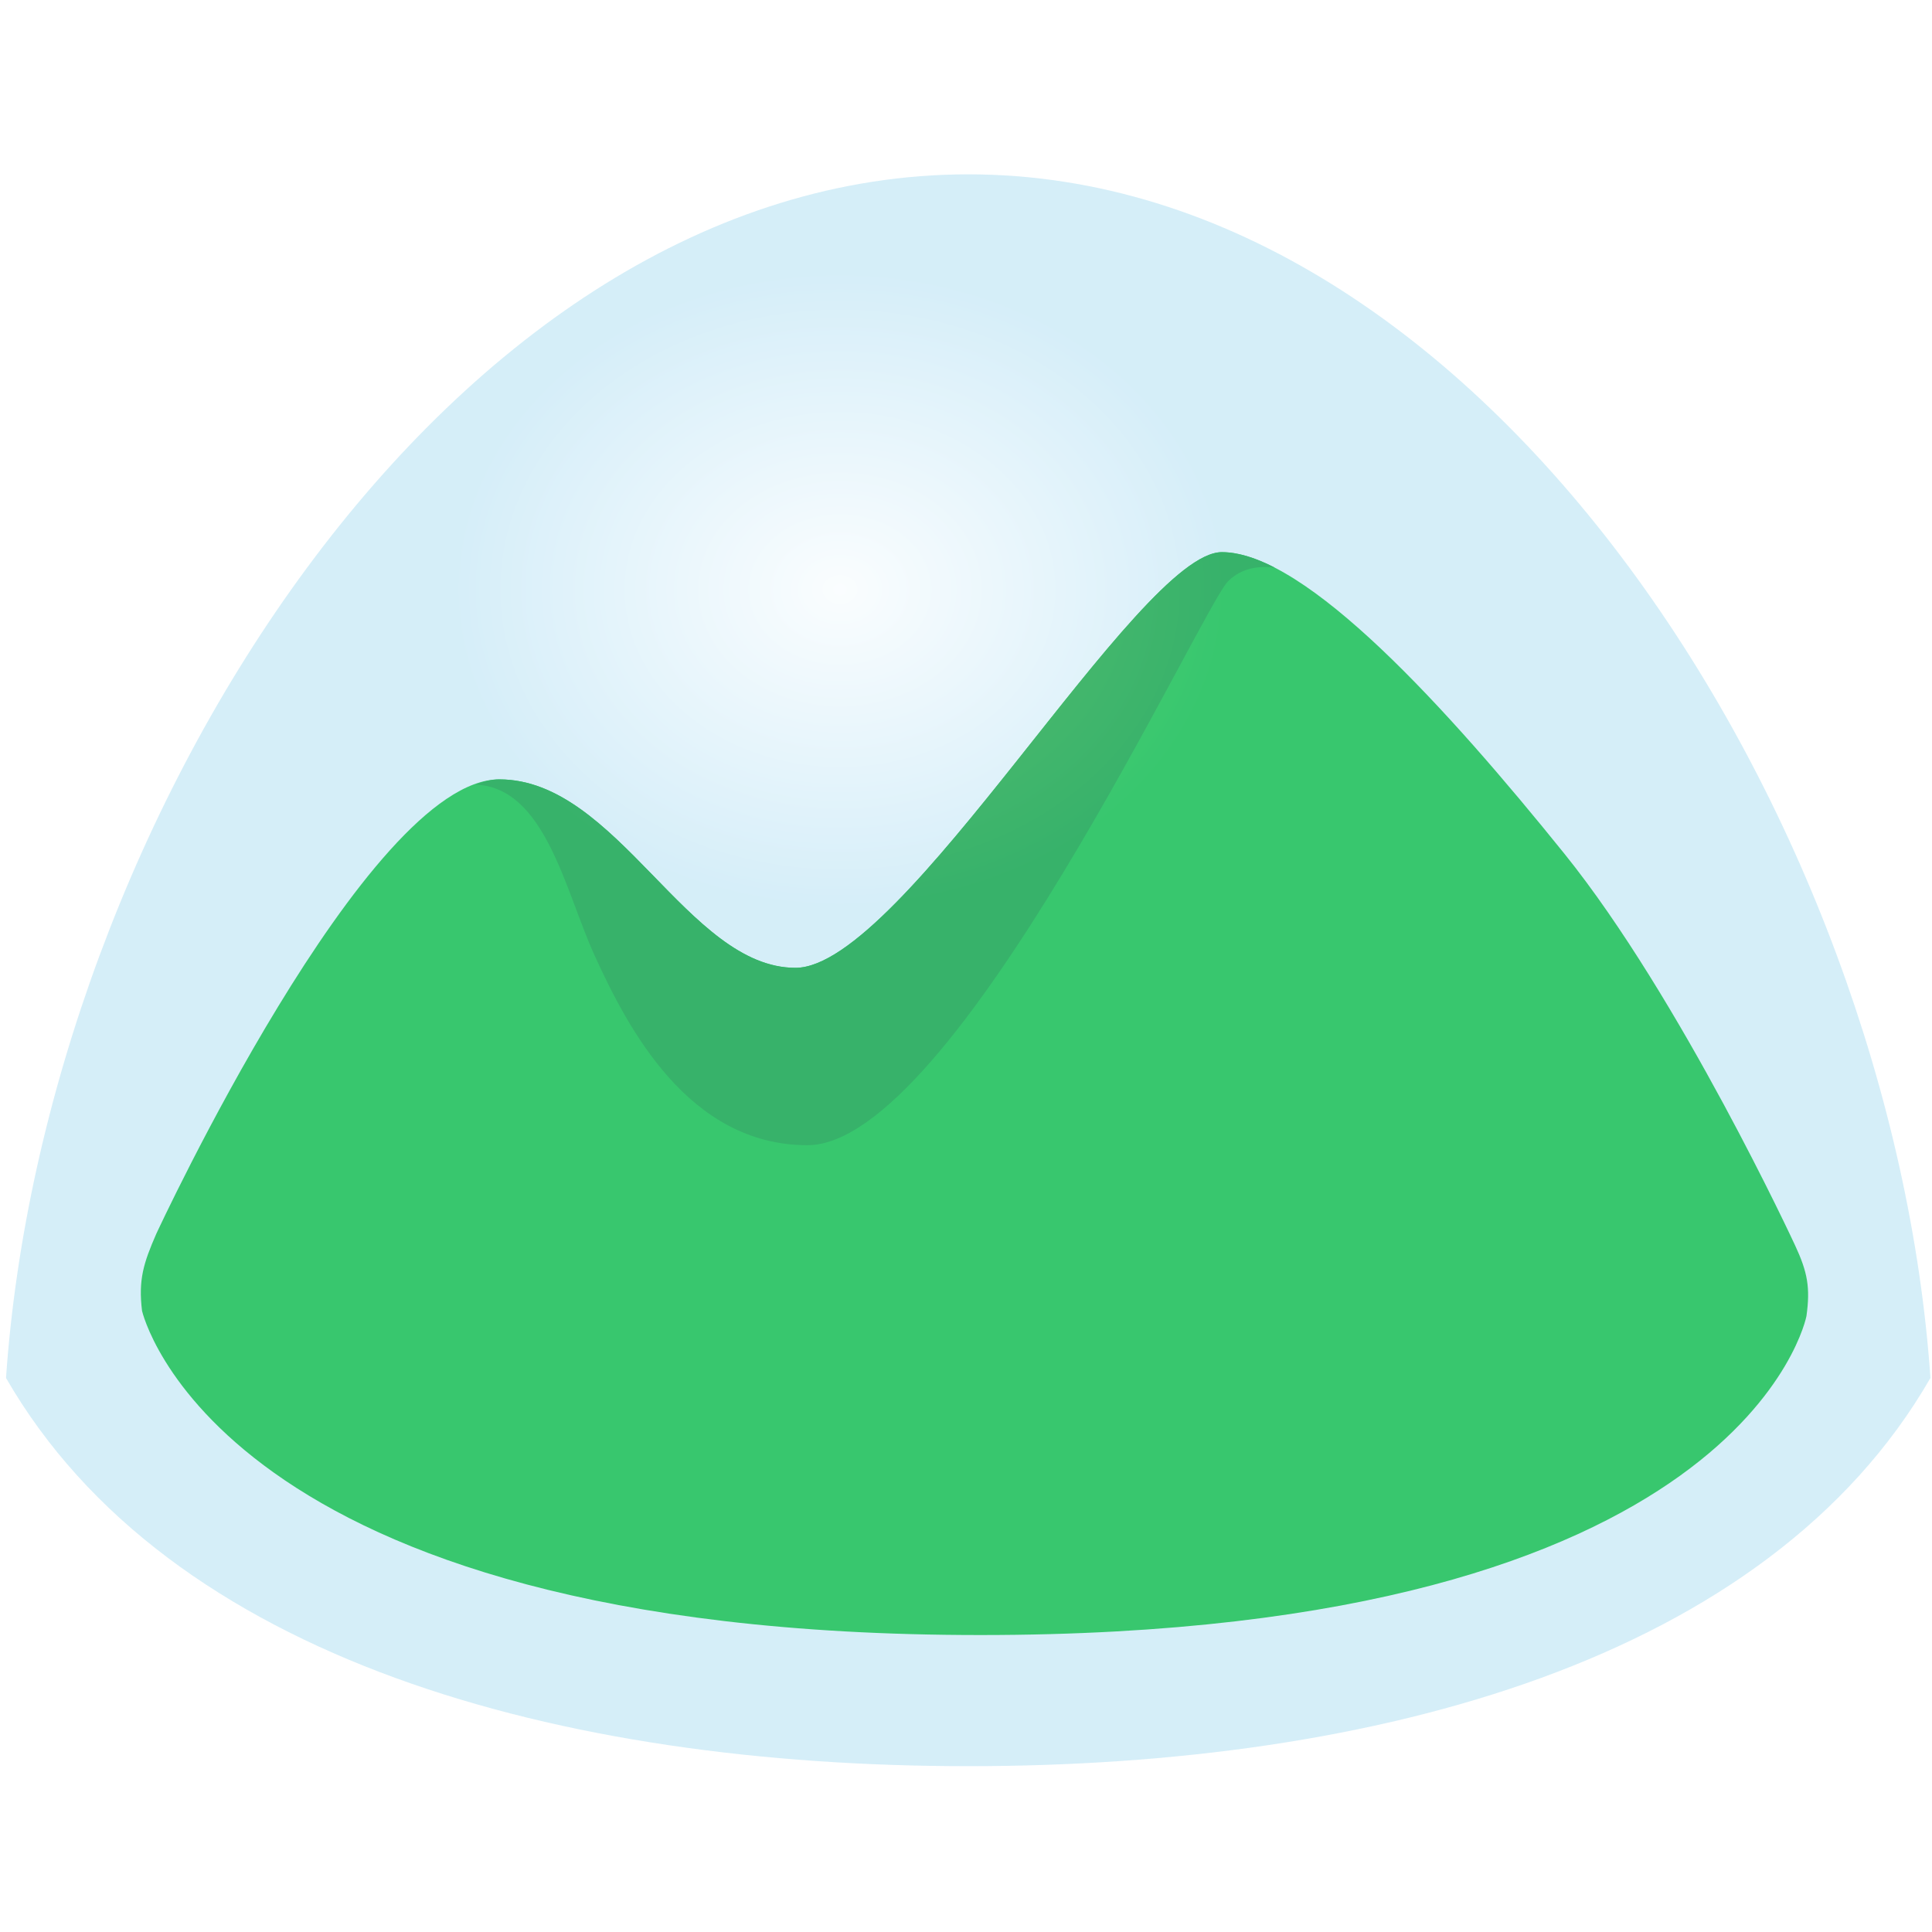
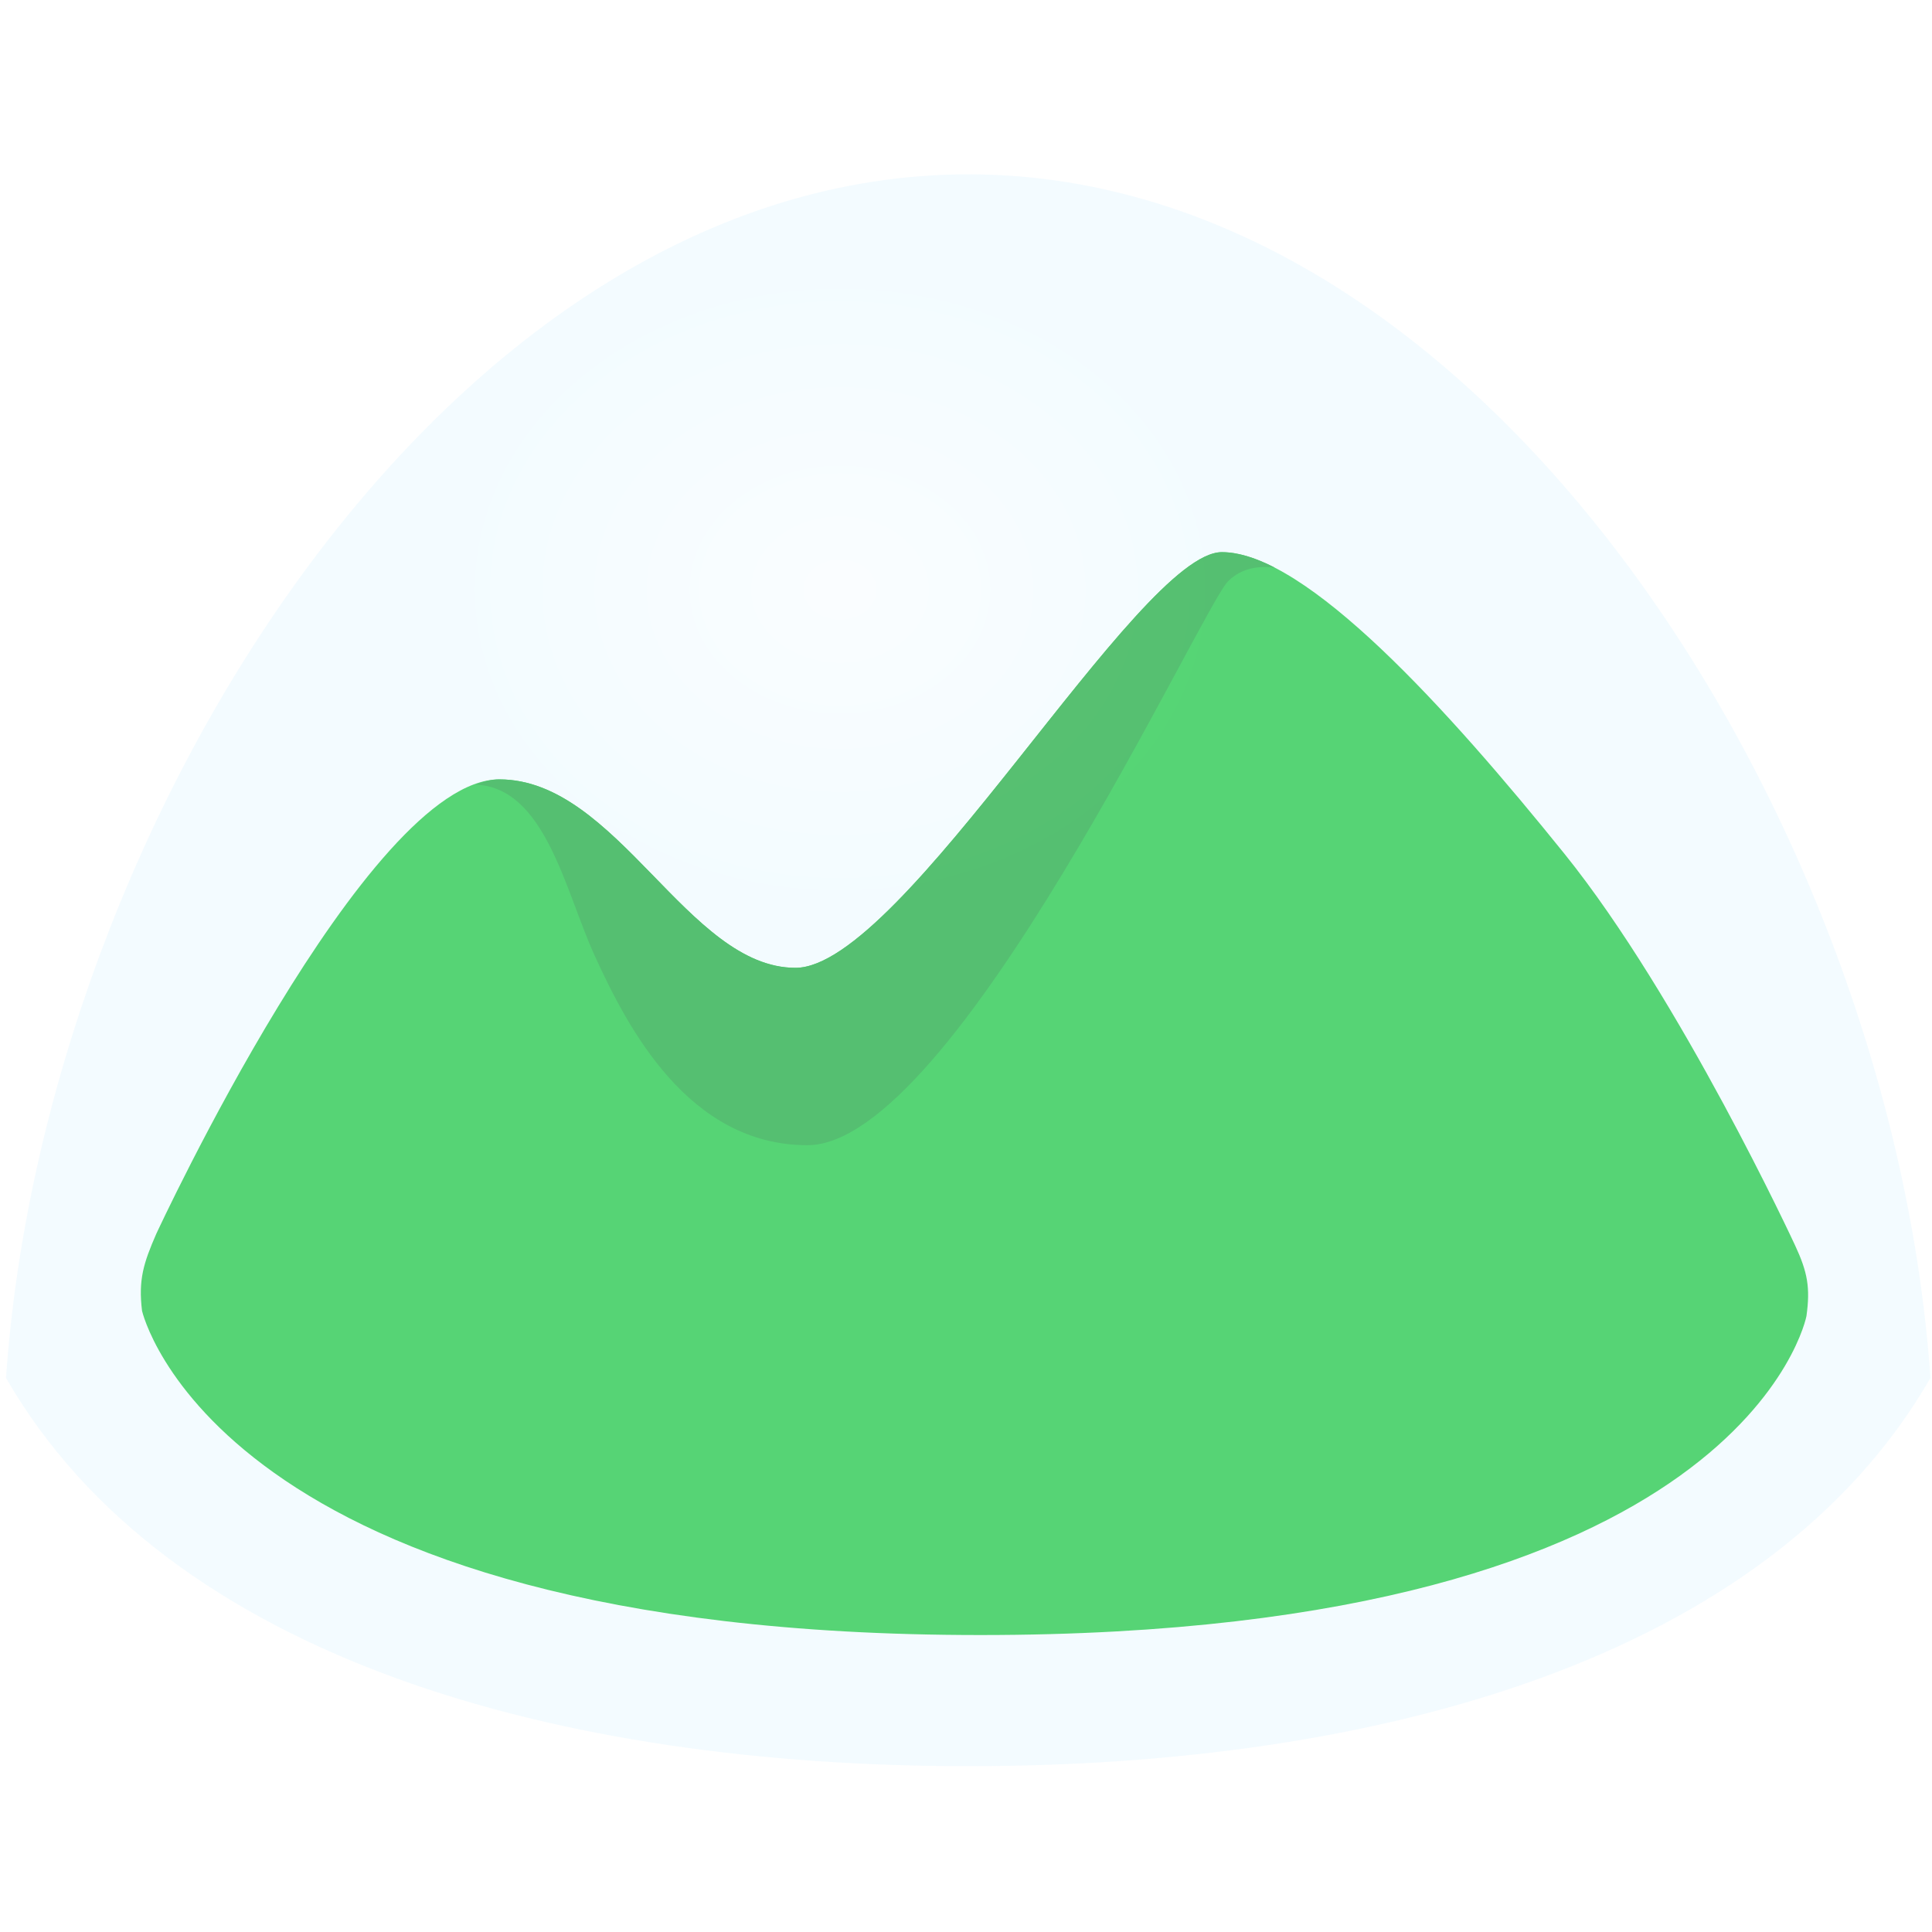
<svg xmlns="http://www.w3.org/2000/svg" width="72" height="72" viewBox="0 0 72 72" fill="none">
  <path d="M66.898 46.412C66.898 46.412 62.635 37.194 58.301 31.816C53.964 26.435 48.667 20.577 45.536 20.577C42.406 20.577 33.657 36.068 29.644 36.068C25.629 36.068 23.003 29.045 18.607 29.045C13.669 29.045 5.825 45.979 5.825 45.979C5.347 47.074 5.153 47.695 5.293 48.85C5.293 48.85 8.018 60.933 36.53 60.933C65.042 60.933 67.321 49.048 67.321 49.048C67.469 47.985 67.362 47.409 66.898 46.412Z" fill="#3BCE53" />
  <path d="M30.09 42.678C25.662 42.678 23.392 38.309 22.161 35.612C21.055 33.183 20.323 29.347 17.723 29.24C18.032 29.118 18.328 29.045 18.607 29.045C23.003 29.045 25.629 36.068 29.644 36.068C33.657 36.068 42.406 20.577 45.536 20.577C46.126 20.577 46.79 20.785 47.511 21.155C46.978 21.085 46.294 21.133 45.767 21.662C44.755 22.674 35.572 42.678 30.09 42.678Z" fill="#39B44D" />
  <path d="M36.084 6.497C16.779 6.497 1.655 30.608 0.224 51.353C6.282 61.867 20.89 65.82 36.084 65.82C51.278 65.82 65.887 61.867 71.942 51.353C70.511 30.608 55.389 6.497 36.084 6.497Z" fill="url(#paint0_radial_185_16186)" fill-opacity="0.2" />
  <defs>
    <radialGradient id="paint0_radial_185_16186" cx="0" cy="0" r="1" gradientUnits="userSpaceOnUse" gradientTransform="translate(31.32 21.96) rotate(90) scale(11.88 14.3624)">
      <stop stop-color="#E7F6FD" />
-       <stop offset="1" stop-color="#2DA8DE" />
+       <stop offset="1" stop-color="#C2EDFF" />
    </radialGradient>
  </defs>
</svg>
